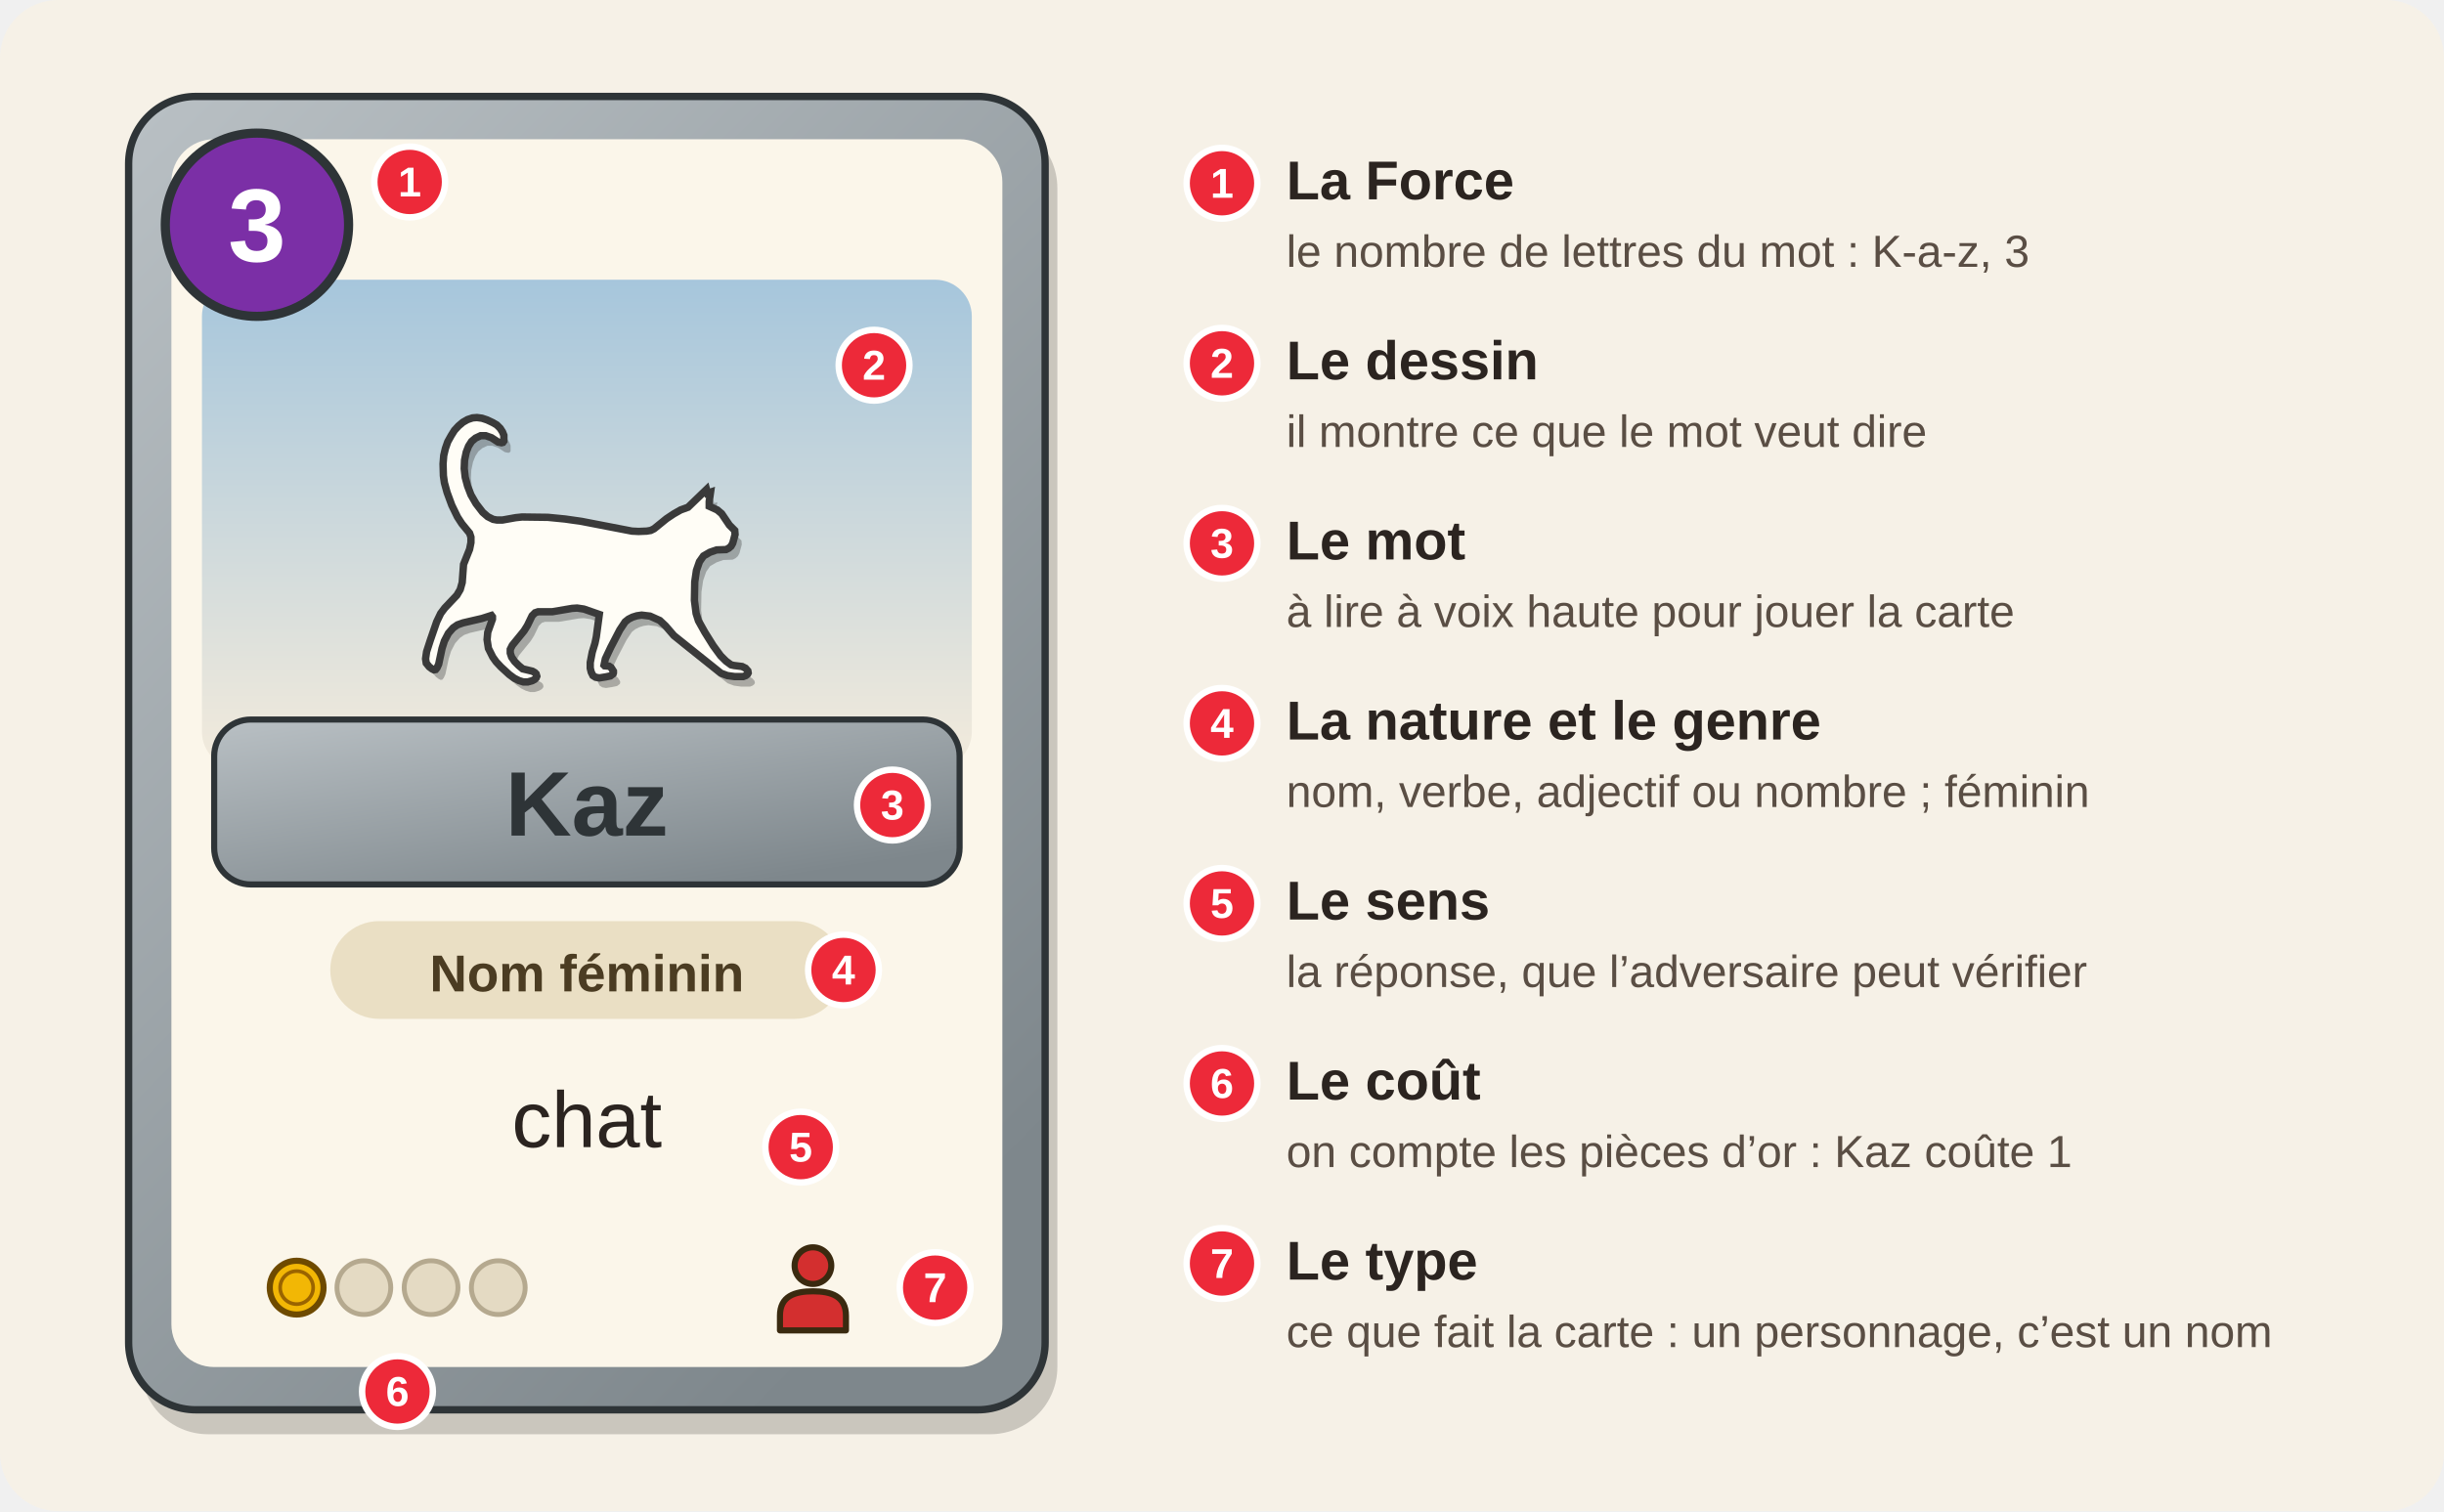
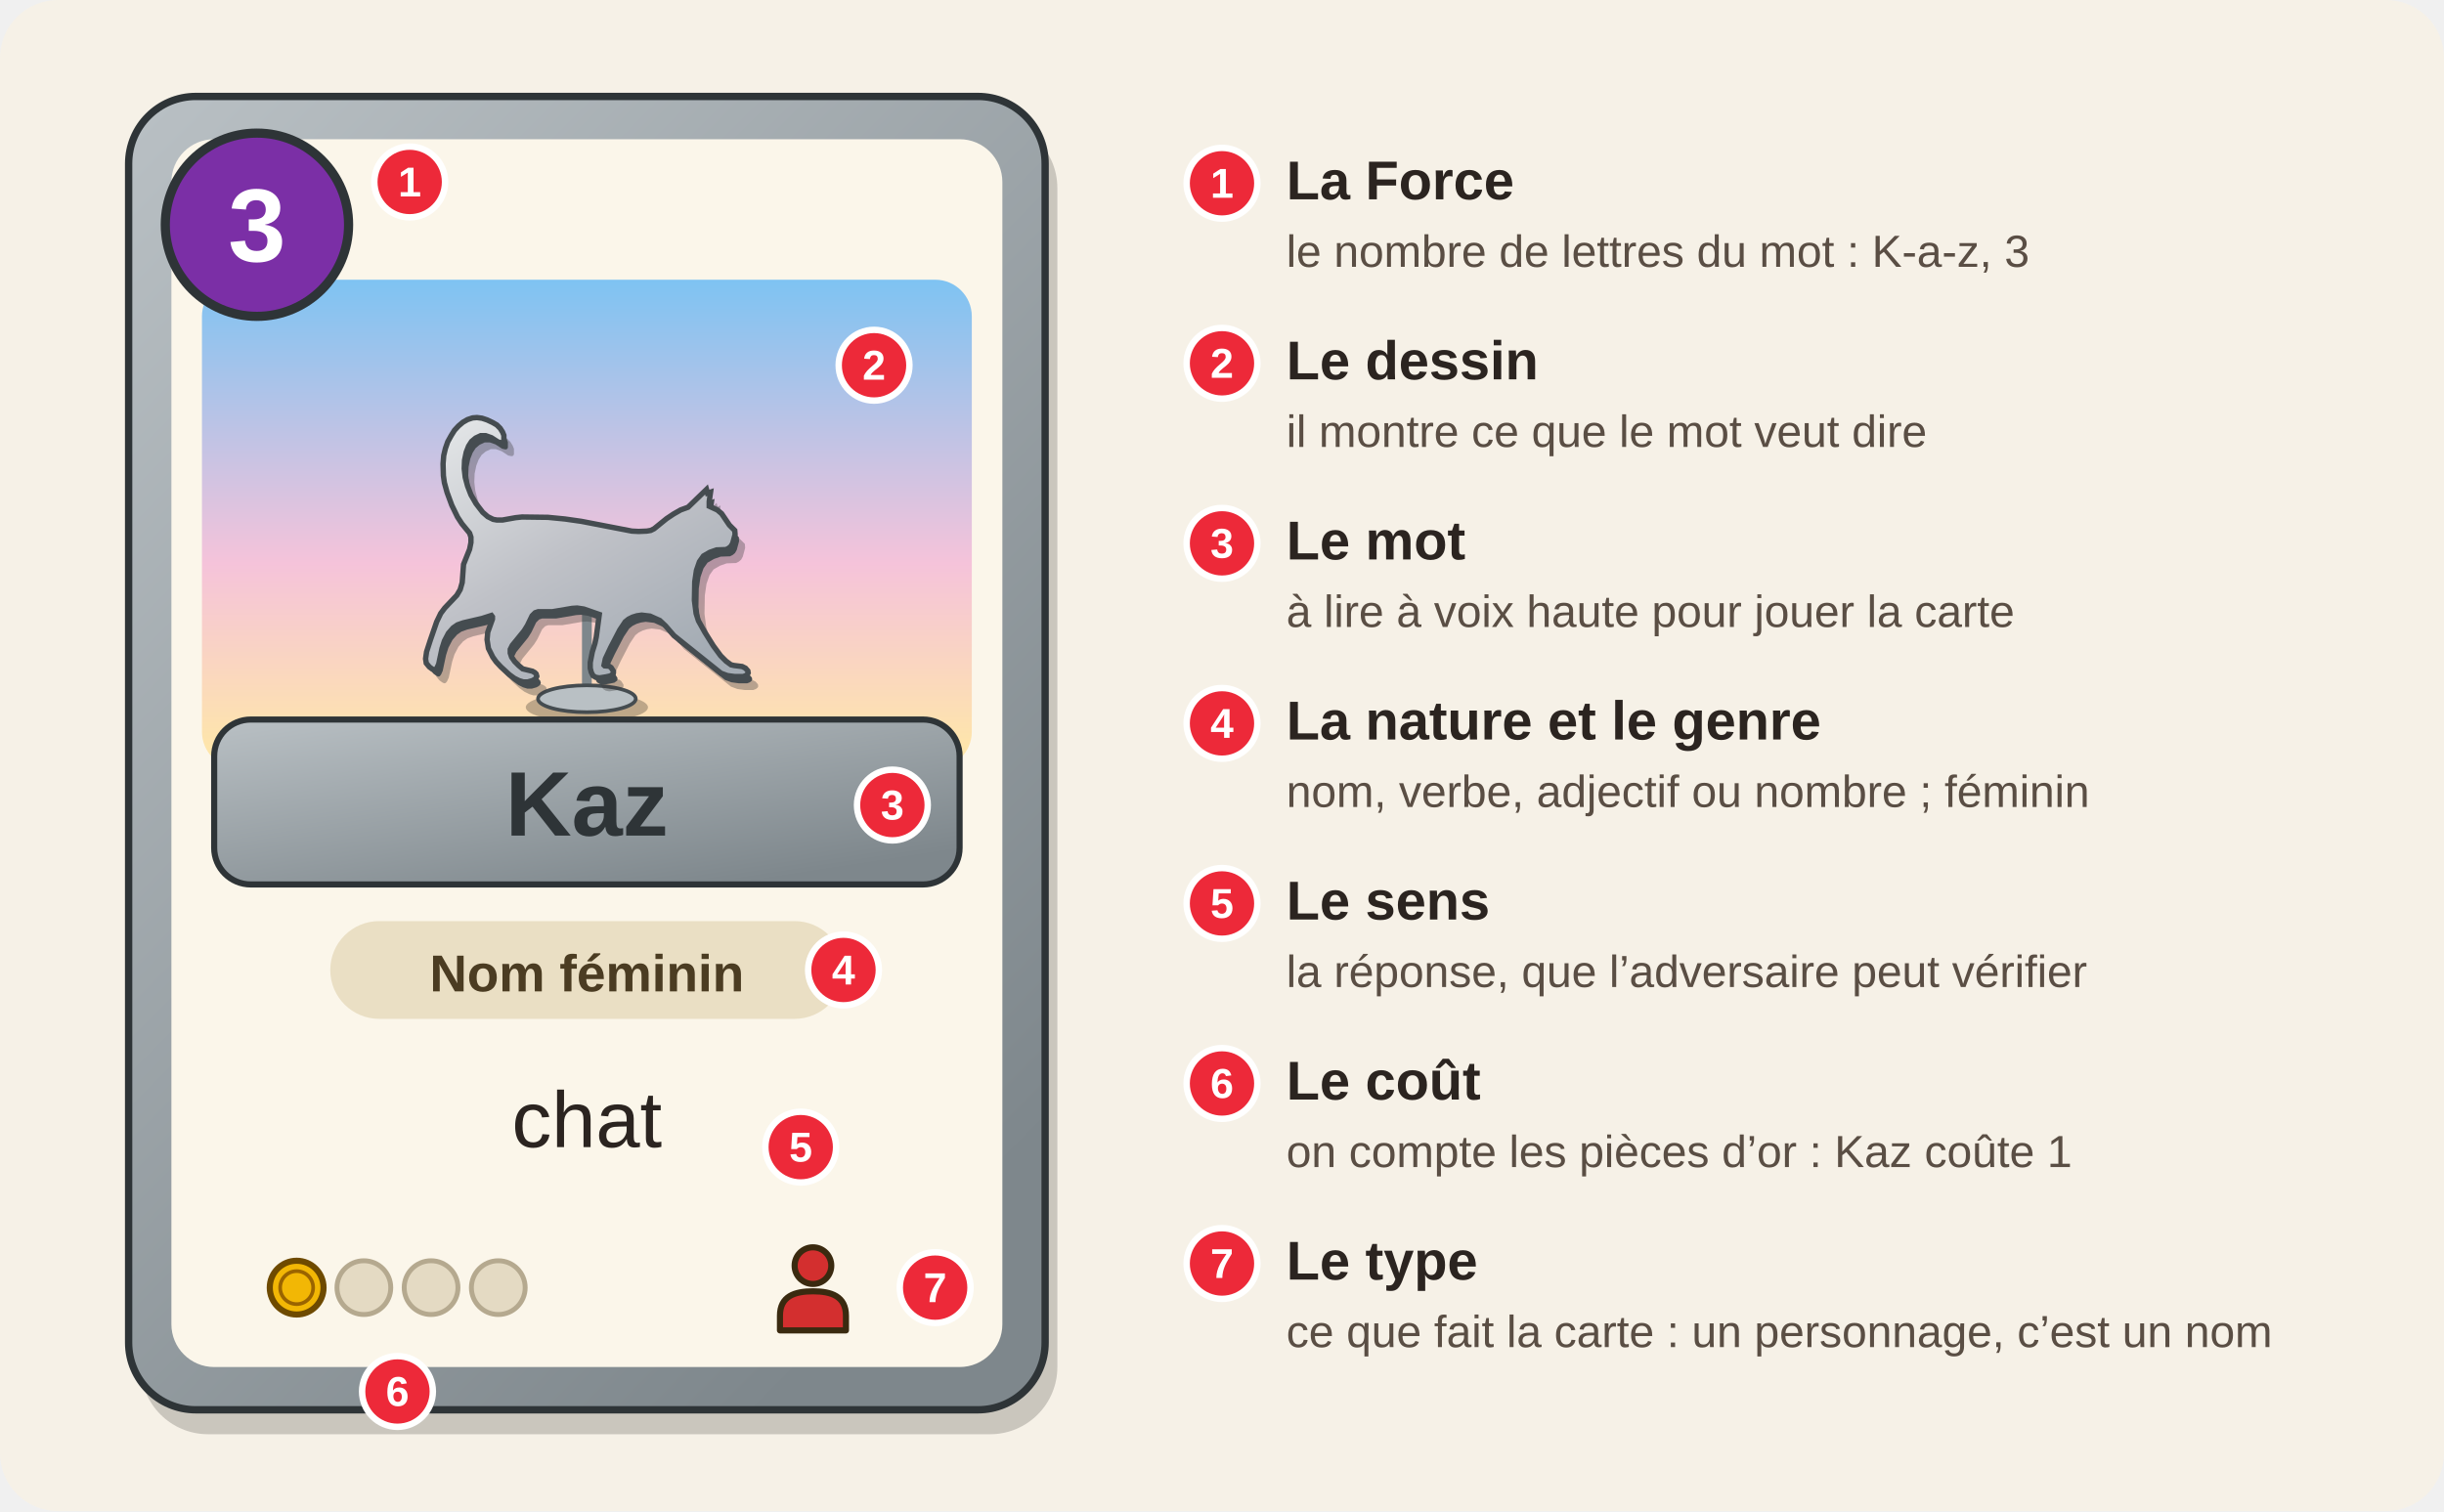
<svg xmlns="http://www.w3.org/2000/svg" viewBox="0 0 760 470" role="img" aria-label="Une carte annotée : la Force, le dessin, le mot, la nature, le sens, le coût et le type">
  <rect width="760" height="470" rx="18" fill="#F6F1E7" />
  <g transform="translate(40 30) scale(1.9)">
    <defs>
      <linearGradient id="m1" x1="0" y1="0" x2=".7" y2="1">
        <stop offset="0" stop-color="#B9C0C4" />
        <stop offset="1" stop-color="#7E878C" />
      </linearGradient>
      <linearGradient id="c2" x1="0" y1="0" x2="0" y2="1">
-         <stop offset="0" stop-color="#A6C6DC" />
-         <stop offset="1" stop-color="#F3EBDC" />
+         <stop offset="0" stop-color="#7EC3F2" />
+         <stop offset=".58" stop-color="#F5C3DA" />
+         <stop offset="1" stop-color="#FFE9A6" />
+       </linearGradient>
+       <linearGradient id="f3" x1="0" y1="0" x2=".7" y2="1">
+         <stop offset="0" stop-color="#E6E9EA" />
+         <stop offset=".55" stop-color="#BFC1C7" />
+         <stop offset="1" stop-color="#A4ACB4" />
      </linearGradient>
    </defs>
    <rect x="2" y="4" width="150" height="215" rx="11" fill="#000" opacity=".18" />
    <rect width="150" height="215" rx="11" fill="url(#m1)" stroke="#2E3437" stroke-width="1.2" />
    <rect x="7" y="7" width="136" height="201" rx="7" fill="#FBF6EA" />
    <rect x="12" y="30" width="126" height="80" rx="6" fill="url(#c2)" />
+     <rect x="74.2" y="70" width="1.6" height="28" fill="#7E878C" />
+     <ellipse cx="75" cy="100" rx="10" ry="2.4" fill="#000" opacity=".25" />
+     <ellipse cx="75" cy="98.6" rx="8" ry="2.2" fill="#B9C0C4" stroke="#454C50" stroke-width=".6" />
    <g transform="translate(75 70) scale(.55)">
-       <path d="M-34 -31.6 -35.5 -31.1 -36.9 -30.3 -38.2 -29.2 -39.4 -27.9 -40.4 -26.3 -41.4 -24.5 -42.1 -22.5 -42.6 -20.4 -42.8 -17.9 -42.7 -14.4 -42.4 -12.3 -41.6 -9.4 -40.2 -5.6 -38.5 -2.1 -37.2 -0.1 -34.9 2.7 -34.5 3.9 -34.5 5.5 -34.9 7.5 -36.7 12 -37.1 17.4 -37.7 19.5 -38.7 21.2 -42.3 25 -43.5 26.6 -44.7 29.1 -46.6 34.6 -47.7 38 -48 40.1 -47.8 41.4 -46.9 42.5 -46.1 43.1 -45.5 43.4 -45 43.3 -44.6 42.8 -44.1 41.7 -43.1 37 -42.4 34.8 -41.2 32.5 -39.8 30.9 -38.5 30 -36.8 29.4 -31.2 28.1 -28.4 27.2 -28.1 27.6 -28.1 28.3 -29.5 32.2 -29.7 34.4 -29.3 37 -28 39.6 -27 41 -25.6 42.5 -23.1 44.8 -21.6 45.9 -20.2 46.6 -18.9 47 -17.6 47 -16.2 46.6 -15.5 46.2 -15.1 45.8 -14.9 45.3 -15.1 44.6 -15.5 44.2 -16.2 43.8 -19.1 43.1 -20.3 42.1 -21.5 40.9 -22.4 39.6 -22.8 38.4 -22.8 37.3 -22.2 36.1 -18.7 31.8 -17.7 30.2 -16.3 27.3 -15.4 26.4 -14.5 26.1 -10.3 26.1 -4.4 25.1 -2.9 25 -0.9 25.3 3.7 26.9 2.8 33.6 2.4 35.5 1.6 38.1 1 41.2 1 42.9 1.3 44.1 1.8 45.1 2.6 45.6 3.7 45.8 5.6 45.5 7 45.2 7.8 44.6 7.9 44.3 7.9 43.8 7.2 42.7 6.6 42.3 5.3 42.2 5.1 42 5.5 40.1 7.1 36.7 9.8 31.5 11.4 29.1 12.4 28.3 13.6 27.7 14.9 27.3 16.3 27.1 18.8 27.4 21.7 28.7 23.4 30.3 25.9 33.2 39.9 44.4 41.8 45.1 44 45.4 46.5 45.4 47.3 45.1 47.8 44.7 48 44.3 47.9 43.7 47.2 42.9 46.2 42.4 43.8 42.1 42.9 41.9 41.4 40.8 39.8 39.2 37.6 36.2 35.1 32.2 33.2 28.8 32.5 26.6 32 22.7 32.1 17.2 32.6 13.8 33.5 11.2 34.7 9.5 36.6 8.4 38.6 7.7 41.4 7.6 42.2 7.2 42.9 6.6 43.4 5.7 44.1 3.1 44 1.9 42.4 0.3 40.1 -3.1 38.8 -4.2 36.4 -5.3 36.4 -6.7 36.8 -9.5 35.9 -9.2 35.6 -10.3 30.1 -5 27.9 -4.2 25.8 -3 23.7 -1.6 20 1.4 19 1.9 17.8 2.1 15.4 2.2 13.4 2.1 -1.6 -0.8 -6.5 -1.5 -11.6 -2 -19.3 -2.1 -21.2 -1.9 -25.1 -1.2 -26.8 -1.2 -27.9 -1.4 -29.5 -2.2 -31 -3.5 -33 -6.1 -34.5 -8.7 -35.5 -11.3 -36.2 -13.9 -36.5 -16.5 -36.4 -19 -35.9 -21.4 -35.2 -23.2 -34.3 -24.6 -33.1 -25.6 -31.6 -26.3 -30.1 -26.3 -28.4 -25.7 -26.4 -24.4 -25.4 -24.2 -25 -24.3 -24.7 -24.7 -24.7 -26.4 -25.1 -27.4 -25.8 -28.5 -26.8 -29.5 -28 -30.2 -29.7 -31 -31.2 -31.5 -32.7 -31.7Z" fill-rule="evenodd" fill="#3a3a3a" opacity=".35" transform="translate(2 3)" />
-       <path d="M-34 -31.6 -35.5 -31.1 -36.9 -30.3 -38.2 -29.2 -39.4 -27.9 -40.4 -26.3 -41.4 -24.5 -42.1 -22.5 -42.6 -20.4 -42.8 -17.9 -42.7 -14.4 -42.4 -12.3 -41.6 -9.4 -40.2 -5.6 -38.5 -2.1 -37.2 -0.1 -34.9 2.7 -34.5 3.9 -34.5 5.5 -34.9 7.5 -36.7 12 -37.1 17.4 -37.7 19.5 -38.7 21.2 -42.3 25 -43.5 26.6 -44.7 29.1 -46.6 34.6 -47.7 38 -48 40.1 -47.8 41.4 -46.9 42.5 -46.1 43.1 -45.5 43.4 -45 43.3 -44.6 42.8 -44.1 41.7 -43.1 37 -42.4 34.8 -41.2 32.5 -39.8 30.9 -38.5 30 -36.8 29.4 -31.2 28.1 -28.4 27.2 -28.1 27.6 -28.1 28.3 -29.5 32.2 -29.7 34.4 -29.3 37 -28 39.6 -27 41 -25.6 42.5 -23.1 44.8 -21.6 45.9 -20.2 46.6 -18.9 47 -17.6 47 -16.2 46.6 -15.5 46.2 -15.1 45.8 -14.9 45.3 -15.1 44.6 -15.5 44.2 -16.2 43.8 -19.1 43.1 -20.3 42.1 -21.5 40.9 -22.4 39.6 -22.8 38.4 -22.8 37.3 -22.2 36.1 -18.7 31.8 -17.7 30.2 -16.3 27.3 -15.4 26.4 -14.5 26.1 -10.3 26.1 -4.4 25.1 -2.9 25 -0.9 25.3 3.7 26.9 2.8 33.6 2.4 35.5 1.6 38.1 1 41.2 1 42.9 1.3 44.1 1.8 45.1 2.6 45.6 3.7 45.8 5.6 45.5 7 45.2 7.8 44.6 7.9 44.3 7.9 43.8 7.2 42.7 6.6 42.3 5.3 42.2 5.1 42 5.5 40.1 7.1 36.7 9.8 31.5 11.4 29.1 12.4 28.3 13.6 27.7 14.9 27.3 16.3 27.1 18.8 27.4 21.7 28.7 23.4 30.3 25.9 33.2 39.9 44.4 41.8 45.1 44 45.4 46.5 45.4 47.3 45.1 47.8 44.7 48 44.3 47.9 43.7 47.2 42.9 46.2 42.4 43.8 42.1 42.9 41.9 41.4 40.8 39.8 39.2 37.6 36.2 35.1 32.2 33.2 28.8 32.5 26.6 32 22.7 32.1 17.2 32.6 13.8 33.5 11.2 34.7 9.5 36.6 8.4 38.6 7.7 41.4 7.6 42.2 7.2 42.9 6.6 43.4 5.7 44.1 3.1 44 1.9 42.4 0.3 40.1 -3.1 38.8 -4.2 36.4 -5.3 36.4 -6.7 36.8 -9.5 35.9 -9.2 35.6 -10.3 30.1 -5 27.9 -4.2 25.8 -3 23.7 -1.6 20 1.4 19 1.9 17.8 2.1 15.4 2.2 13.4 2.1 -1.6 -0.8 -6.5 -1.5 -11.6 -2 -19.3 -2.1 -21.2 -1.9 -25.1 -1.2 -26.8 -1.2 -27.9 -1.4 -29.5 -2.2 -31 -3.5 -33 -6.1 -34.5 -8.7 -35.5 -11.3 -36.2 -13.9 -36.5 -16.5 -36.4 -19 -35.9 -21.4 -35.2 -23.2 -34.3 -24.6 -33.1 -25.6 -31.6 -26.3 -30.1 -26.3 -28.4 -25.7 -26.4 -24.4 -25.4 -24.2 -25 -24.3 -24.7 -24.7 -24.7 -26.4 -25.1 -27.4 -25.8 -28.5 -26.8 -29.5 -28 -30.2 -29.7 -31 -31.2 -31.5 -32.7 -31.7Z" fill-rule="evenodd" fill="#FFFDF6" stroke="#3a3a3a" stroke-width="2.2" />
+       <path d="M-34 -31.6 -35.5 -31.1 -36.9 -30.3 -38.2 -29.2 -39.4 -27.9 -40.4 -26.3 -41.4 -24.5 -42.1 -22.5 -42.6 -20.4 -42.8 -17.9 -42.7 -14.4 -42.4 -12.3 -41.6 -9.4 -40.2 -5.6 -38.5 -2.1 -37.2 -0.1 -34.9 2.7 -34.5 3.9 -34.5 5.5 -34.9 7.5 -36.7 12 -37.1 17.4 -37.7 19.5 -38.7 21.2 -42.3 25 -43.5 26.6 -44.7 29.1 -46.6 34.6 -47.7 38 -48 40.1 -47.8 41.4 -46.9 42.5 -46.1 43.1 -45.5 43.4 -45 43.3 -44.6 42.8 -44.1 41.7 -43.1 37 -42.4 34.8 -41.2 32.5 -39.8 30.9 -38.5 30 -36.8 29.4 -31.2 28.1 -28.4 27.2 -28.1 27.6 -28.1 28.3 -29.5 32.2 -29.7 34.4 -29.3 37 -28 39.6 -27 41 -25.6 42.5 -23.1 44.8 -21.6 45.9 -20.2 46.6 -18.9 47 -17.6 47 -16.2 46.6 -15.5 46.2 -15.1 45.8 -14.9 45.3 -15.1 44.6 -15.5 44.2 -16.2 43.8 -19.1 43.1 -20.3 42.1 -21.5 40.9 -22.4 39.6 -22.8 38.4 -22.8 37.3 -22.2 36.1 -18.7 31.8 -17.7 30.2 -16.3 27.3 -15.4 26.4 -14.5 26.1 -10.3 26.1 -4.4 25.1 -2.9 25 -0.9 25.3 3.7 26.9 2.8 33.6 2.4 35.5 1.6 38.1 1 41.2 1 42.9 1.3 44.1 1.8 45.1 2.6 45.6 3.7 45.8 5.6 45.5 7 45.2 7.8 44.6 7.9 44.3 7.9 43.8 7.2 42.7 6.6 42.3 5.3 42.2 5.1 42 5.5 40.1 7.1 36.7 9.8 31.5 11.4 29.1 12.4 28.3 13.6 27.7 14.9 27.3 16.3 27.1 18.8 27.4 21.7 28.7 23.4 30.3 25.9 33.2 39.9 44.4 41.8 45.1 44 45.4 46.5 45.4 47.3 45.1 47.8 44.7 48 44.3 47.9 43.7 47.2 42.9 46.2 42.4 43.8 42.1 42.9 41.9 41.4 40.8 39.8 39.2 37.6 36.2 35.1 32.2 33.2 28.8 32.5 26.6 32 22.7 32.1 17.2 32.6 13.8 33.5 11.2 34.7 9.5 36.6 8.4 38.6 7.7 41.4 7.6 42.2 7.2 42.9 6.6 43.4 5.7 44.1 3.1 44 1.9 42.4 0.3 40.1 -3.1 38.8 -4.2 36.4 -5.3 36.4 -6.7 36.8 -9.5 35.9 -9.2 35.6 -10.3 30.1 -5 27.9 -4.2 25.8 -3 23.7 -1.6 20 1.4 19 1.9 17.8 2.1 15.4 2.2 13.4 2.1 -1.6 -0.8 -6.5 -1.5 -11.6 -2 -19.3 -2.1 -21.2 -1.9 -25.1 -1.2 -26.8 -1.2 -27.9 -1.4 -29.5 -2.2 -31 -3.5 -33 -6.1 -34.5 -8.7 -35.5 -11.3 -36.2 -13.9 -36.5 -16.5 -36.4 -19 -35.9 -21.4 -35.2 -23.2 -34.3 -24.6 -33.1 -25.6 -31.6 -26.3 -30.1 -26.3 -28.4 -25.7 -26.4 -24.4 -25.4 -24.2 -25 -24.3 -24.7 -24.7 -24.7 -26.4 -25.1 -27.4 -25.8 -28.5 -26.8 -29.5 -28 -30.2 -29.7 -31 -31.2 -31.5 -32.7 -31.7Z" fill-rule="evenodd" fill="#3a3a3a" opacity=".35" transform="translate(3 4)" />
+       <path d="M-34 -31.6 -35.5 -31.1 -36.9 -30.3 -38.2 -29.2 -39.4 -27.9 -40.4 -26.3 -41.4 -24.5 -42.1 -22.5 -42.6 -20.4 -42.8 -17.9 -42.7 -14.4 -42.4 -12.3 -41.6 -9.4 -40.2 -5.6 -38.5 -2.1 -37.2 -0.1 -34.9 2.7 -34.5 3.9 -34.5 5.5 -34.9 7.5 -36.7 12 -37.1 17.4 -37.7 19.5 -38.7 21.2 -42.3 25 -43.5 26.6 -44.7 29.1 -46.6 34.6 -47.7 38 -48 40.1 -47.8 41.4 -46.9 42.5 -46.1 43.1 -45.5 43.4 -45 43.3 -44.6 42.8 -44.1 41.7 -43.1 37 -42.4 34.8 -41.2 32.5 -39.8 30.9 -38.5 30 -36.8 29.4 -31.2 28.1 -28.4 27.2 -28.1 27.6 -28.1 28.3 -29.5 32.2 -29.7 34.4 -29.3 37 -28 39.6 -27 41 -25.6 42.5 -23.1 44.8 -21.6 45.9 -20.2 46.6 -18.9 47 -17.6 47 -16.2 46.6 -15.5 46.2 -15.1 45.8 -14.9 45.3 -15.1 44.6 -15.5 44.2 -16.2 43.8 -19.1 43.1 -20.3 42.1 -21.5 40.9 -22.4 39.6 -22.8 38.4 -22.8 37.3 -22.2 36.1 -18.7 31.8 -17.7 30.2 -16.3 27.3 -15.4 26.4 -14.5 26.1 -10.3 26.1 -4.4 25.1 -2.9 25 -0.9 25.3 3.7 26.9 2.8 33.6 2.4 35.5 1.6 38.1 1 41.2 1 42.9 1.3 44.1 1.8 45.1 2.6 45.6 3.7 45.8 5.6 45.5 7 45.2 7.8 44.6 7.9 44.3 7.9 43.8 7.2 42.7 6.6 42.3 5.3 42.2 5.1 42 5.5 40.1 7.1 36.7 9.8 31.5 11.4 29.1 12.4 28.3 13.6 27.7 14.9 27.3 16.3 27.1 18.8 27.4 21.7 28.7 23.4 30.3 25.9 33.2 39.9 44.4 41.8 45.1 44 45.4 46.5 45.4 47.3 45.1 47.8 44.7 48 44.3 47.9 43.7 47.2 42.9 46.2 42.4 43.8 42.1 42.9 41.9 41.4 40.8 39.8 39.2 37.6 36.2 35.1 32.2 33.2 28.8 32.5 26.6 32 22.7 32.1 17.2 32.6 13.8 33.5 11.2 34.7 9.5 36.6 8.4 38.6 7.7 41.4 7.6 42.2 7.2 42.9 6.6 43.4 5.7 44.1 3.1 44 1.9 42.4 0.3 40.1 -3.1 38.8 -4.2 36.4 -5.3 36.4 -6.7 36.8 -9.5 35.9 -9.2 35.6 -10.3 30.1 -5 27.9 -4.2 25.8 -3 23.7 -1.6 20 1.4 19 1.9 17.8 2.1 15.4 2.2 13.4 2.1 -1.6 -0.8 -6.5 -1.5 -11.6 -2 -19.3 -2.1 -21.2 -1.9 -25.1 -1.2 -26.8 -1.2 -27.9 -1.4 -29.5 -2.2 -31 -3.5 -33 -6.1 -34.5 -8.7 -35.5 -11.3 -36.2 -13.9 -36.5 -16.5 -36.4 -19 -35.9 -21.4 -35.2 -23.2 -34.3 -24.6 -33.1 -25.6 -31.6 -26.3 -30.1 -26.3 -28.4 -25.7 -26.4 -24.4 -25.4 -24.2 -25 -24.3 -24.7 -24.7 -24.7 -26.4 -25.1 -27.4 -25.8 -28.5 -26.8 -29.5 -28 -30.2 -29.7 -31 -31.2 -31.5 -32.7 -31.7Z" fill-rule="evenodd" fill="#454C50" transform="translate(1.2 2)" />
+       <path d="M-34 -31.6 -35.5 -31.1 -36.9 -30.3 -38.2 -29.2 -39.4 -27.9 -40.4 -26.3 -41.4 -24.5 -42.1 -22.5 -42.6 -20.4 -42.8 -17.9 -42.7 -14.4 -42.4 -12.3 -41.6 -9.4 -40.2 -5.6 -38.5 -2.1 -37.2 -0.1 -34.9 2.7 -34.5 3.9 -34.5 5.5 -34.9 7.5 -36.7 12 -37.1 17.4 -37.7 19.5 -38.7 21.2 -42.3 25 -43.5 26.6 -44.7 29.1 -46.6 34.6 -47.7 38 -48 40.1 -47.8 41.4 -46.9 42.5 -46.1 43.1 -45.5 43.4 -45 43.3 -44.6 42.8 -44.1 41.7 -43.1 37 -42.4 34.8 -41.2 32.5 -39.8 30.9 -38.5 30 -36.8 29.4 -31.2 28.1 -28.4 27.2 -28.1 27.6 -28.1 28.3 -29.5 32.2 -29.7 34.4 -29.3 37 -28 39.6 -27 41 -25.6 42.5 -23.1 44.8 -21.6 45.9 -20.2 46.6 -18.9 47 -17.6 47 -16.2 46.6 -15.5 46.2 -15.1 45.8 -14.9 45.3 -15.1 44.6 -15.5 44.2 -16.2 43.8 -19.1 43.1 -20.3 42.1 -21.5 40.9 -22.4 39.6 -22.8 38.4 -22.8 37.3 -22.2 36.1 -18.7 31.8 -17.7 30.2 -16.3 27.3 -15.4 26.4 -14.5 26.1 -10.3 26.1 -4.4 25.1 -2.9 25 -0.9 25.3 3.7 26.9 2.8 33.6 2.4 35.5 1.6 38.1 1 41.2 1 42.9 1.3 44.1 1.8 45.1 2.6 45.6 3.7 45.8 5.6 45.5 7 45.2 7.8 44.6 7.9 44.3 7.9 43.8 7.2 42.7 6.6 42.3 5.3 42.2 5.1 42 5.5 40.1 7.1 36.7 9.8 31.5 11.4 29.1 12.4 28.3 13.6 27.7 14.9 27.3 16.3 27.1 18.8 27.4 21.7 28.7 23.4 30.3 25.9 33.2 39.9 44.4 41.8 45.1 44 45.4 46.5 45.4 47.3 45.1 47.8 44.7 48 44.3 47.9 43.7 47.2 42.9 46.2 42.4 43.8 42.1 42.9 41.9 41.4 40.8 39.8 39.2 37.6 36.2 35.1 32.2 33.2 28.8 32.5 26.6 32 22.7 32.1 17.2 32.6 13.8 33.5 11.2 34.7 9.5 36.6 8.4 38.6 7.7 41.4 7.6 42.2 7.2 42.9 6.6 43.4 5.7 44.1 3.1 44 1.9 42.4 0.3 40.1 -3.1 38.8 -4.2 36.4 -5.3 36.4 -6.7 36.8 -9.5 35.9 -9.2 35.6 -10.3 30.1 -5 27.9 -4.2 25.8 -3 23.7 -1.6 20 1.4 19 1.9 17.8 2.1 15.4 2.2 13.4 2.1 -1.6 -0.8 -6.5 -1.5 -11.6 -2 -19.3 -2.1 -21.2 -1.9 -25.1 -1.2 -26.8 -1.2 -27.9 -1.4 -29.5 -2.2 -31 -3.5 -33 -6.1 -34.5 -8.7 -35.5 -11.3 -36.2 -13.9 -36.5 -16.5 -36.4 -19 -35.9 -21.4 -35.2 -23.2 -34.3 -24.6 -33.1 -25.6 -31.6 -26.3 -30.1 -26.3 -28.4 -25.7 -26.4 -24.4 -25.4 -24.2 -25 -24.3 -24.7 -24.7 -24.7 -26.4 -25.1 -27.4 -25.8 -28.5 -26.8 -29.5 -28 -30.2 -29.7 -31 -31.2 -31.5 -32.7 -31.7Z" fill-rule="evenodd" fill="url(#f3)" stroke="#454C50" stroke-width="1.6" />
    </g>
    <circle cx="21" cy="21" r="15" fill="#7B2FA6" stroke="#2E3437" stroke-width="1.5" />
    <text x="21" y="27" text-anchor="middle" font-family="'Helvetica Neue', Arial, sans-serif" font-size="17" font-weight="800" fill="#fff">3</text>
    <rect x="14" y="102" width="122" height="27" rx="6" fill="url(#m1)" stroke="#2E3437" stroke-width="1" />
    <text x="75" y="121" text-anchor="middle" font-family="'Helvetica Neue', Arial, sans-serif" font-size="15" font-weight="800" fill="#2E3437">Kaz</text>
    <rect x="33" y="135" width="84" height="16" rx="8" fill="#EADFC4" />
    <text x="75" y="146.5" text-anchor="middle" font-family="'Helvetica Neue', Arial, sans-serif" font-size="8.5" font-weight="700" fill="#4b3c22">Nom féminin</text>
    <text x="75" y="172" text-anchor="middle" font-family="'Helvetica Neue', Arial, sans-serif" font-size="13" fill="#2b2420">chat</text>
    <circle cx="27.5" cy="195" r="4.4" fill="#F2B705" stroke="#6E4A00" stroke-width="1" />
    <circle cx="27.5" cy="195" r="2.7" fill="none" stroke="#9A6400" stroke-width=".6" />
    <circle cx="38.5" cy="195" r="4.4" fill="#E4DAC3" stroke="#B5A98F" stroke-width=".8" />
    <circle cx="49.5" cy="195" r="4.4" fill="#E4DAC3" stroke="#B5A98F" stroke-width=".8" />
    <circle cx="60.5" cy="195" r="4.4" fill="#E4DAC3" stroke="#B5A98F" stroke-width=".8" />
    <circle cx="112" cy="191.4" r="3" fill="#D32F2F" stroke="#3a2a10" stroke-width="1" stroke-linejoin="round" />
    <path d="M106.6 202 V199.6 C106.6 196.4 109 195.6 112 195.6 C115 195.6 117.4 196.4 117.4 199.6 V202 Z" fill="#D32F2F" stroke="#3a2a10" stroke-width="1" stroke-linejoin="round" />
  </g>
  <circle cx="127.4" cy="56.6" r="11" fill="#ED2939" stroke="#fff" stroke-width="2" />
  <text x="127.4" y="61.1" text-anchor="middle" font-family="'Helvetica Neue', Arial, sans-serif" font-size="13" font-weight="800" fill="#fff">1</text>
  <circle cx="380" cy="57" r="11" fill="#ED2939" stroke="#fff" stroke-width="2" />
  <text x="380" y="61.5" text-anchor="middle" font-family="'Helvetica Neue', Arial, sans-serif" font-size="13" font-weight="800" fill="#fff">1</text>
  <text x="400" y="62" text-anchor="start" font-family="'Helvetica Neue', Arial, sans-serif" font-size="17" font-weight="800" fill="#2b2420">La Force</text>
  <text x="400" y="83" text-anchor="start" font-family="'Helvetica Neue', Arial, sans-serif" font-size="14" font-weight="400" fill="#5a4e44">le nombre de lettres du mot : K-a-z, 3</text>
  <circle cx="271.8" cy="113.6" r="11" fill="#ED2939" stroke="#fff" stroke-width="2" />
  <text x="271.8" y="118.1" text-anchor="middle" font-family="'Helvetica Neue', Arial, sans-serif" font-size="13" font-weight="800" fill="#fff">2</text>
  <circle cx="380" cy="113" r="11" fill="#ED2939" stroke="#fff" stroke-width="2" />
  <text x="380" y="117.5" text-anchor="middle" font-family="'Helvetica Neue', Arial, sans-serif" font-size="13" font-weight="800" fill="#fff">2</text>
  <text x="400" y="118" text-anchor="start" font-family="'Helvetica Neue', Arial, sans-serif" font-size="17" font-weight="800" fill="#2b2420">Le dessin</text>
  <text x="400" y="139" text-anchor="start" font-family="'Helvetica Neue', Arial, sans-serif" font-size="14" font-weight="400" fill="#5a4e44">il montre ce que le mot veut dire</text>
  <circle cx="277.5" cy="250.4" r="11" fill="#ED2939" stroke="#fff" stroke-width="2" />
  <text x="277.5" y="254.9" text-anchor="middle" font-family="'Helvetica Neue', Arial, sans-serif" font-size="13" font-weight="800" fill="#fff">3</text>
  <circle cx="380" cy="169" r="11" fill="#ED2939" stroke="#fff" stroke-width="2" />
  <text x="380" y="173.5" text-anchor="middle" font-family="'Helvetica Neue', Arial, sans-serif" font-size="13" font-weight="800" fill="#fff">3</text>
  <text x="400" y="174" text-anchor="start" font-family="'Helvetica Neue', Arial, sans-serif" font-size="17" font-weight="800" fill="#2b2420">Le mot</text>
  <text x="400" y="195" text-anchor="start" font-family="'Helvetica Neue', Arial, sans-serif" font-size="14" font-weight="400" fill="#5a4e44">à lire à voix haute pour jouer la carte</text>
  <circle cx="262.3" cy="301.7" r="11" fill="#ED2939" stroke="#fff" stroke-width="2" />
  <text x="262.3" y="306.2" text-anchor="middle" font-family="'Helvetica Neue', Arial, sans-serif" font-size="13" font-weight="800" fill="#fff">4</text>
  <circle cx="380" cy="225" r="11" fill="#ED2939" stroke="#fff" stroke-width="2" />
  <text x="380" y="229.5" text-anchor="middle" font-family="'Helvetica Neue', Arial, sans-serif" font-size="13" font-weight="800" fill="#fff">4</text>
  <text x="400" y="230" text-anchor="start" font-family="'Helvetica Neue', Arial, sans-serif" font-size="17" font-weight="800" fill="#2b2420">La nature et le genre</text>
  <text x="400" y="251" text-anchor="start" font-family="'Helvetica Neue', Arial, sans-serif" font-size="14" font-weight="400" fill="#5a4e44">nom, verbe, adjectif ou nombre ; féminin</text>
  <circle cx="249.0" cy="356.8" r="11" fill="#ED2939" stroke="#fff" stroke-width="2" />
  <text x="249.0" y="361.3" text-anchor="middle" font-family="'Helvetica Neue', Arial, sans-serif" font-size="13" font-weight="800" fill="#fff">5</text>
  <circle cx="380" cy="281" r="11" fill="#ED2939" stroke="#fff" stroke-width="2" />
  <text x="380" y="285.5" text-anchor="middle" font-family="'Helvetica Neue', Arial, sans-serif" font-size="13" font-weight="800" fill="#fff">5</text>
  <text x="400" y="286" text-anchor="start" font-family="'Helvetica Neue', Arial, sans-serif" font-size="17" font-weight="800" fill="#2b2420">Le sens</text>
  <text x="400" y="307" text-anchor="start" font-family="'Helvetica Neue', Arial, sans-serif" font-size="14" font-weight="400" fill="#5a4e44">la réponse, que l’adversaire peut vérifier</text>
  <circle cx="123.6" cy="432.8" r="11" fill="#ED2939" stroke="#fff" stroke-width="2" />
  <text x="123.6" y="437.3" text-anchor="middle" font-family="'Helvetica Neue', Arial, sans-serif" font-size="13" font-weight="800" fill="#fff">6</text>
  <circle cx="380" cy="337" r="11" fill="#ED2939" stroke="#fff" stroke-width="2" />
  <text x="380" y="341.5" text-anchor="middle" font-family="'Helvetica Neue', Arial, sans-serif" font-size="13" font-weight="800" fill="#fff">6</text>
  <text x="400" y="342" text-anchor="start" font-family="'Helvetica Neue', Arial, sans-serif" font-size="17" font-weight="800" fill="#2b2420">Le coût</text>
  <text x="400" y="363" text-anchor="start" font-family="'Helvetica Neue', Arial, sans-serif" font-size="14" font-weight="400" fill="#5a4e44">on compte les pièces d’or : Kaz coûte 1</text>
  <circle cx="290.8" cy="400.5" r="11" fill="#ED2939" stroke="#fff" stroke-width="2" />
  <text x="290.8" y="405.0" text-anchor="middle" font-family="'Helvetica Neue', Arial, sans-serif" font-size="13" font-weight="800" fill="#fff">7</text>
  <circle cx="380" cy="393" r="11" fill="#ED2939" stroke="#fff" stroke-width="2" />
  <text x="380" y="397.5" text-anchor="middle" font-family="'Helvetica Neue', Arial, sans-serif" font-size="13" font-weight="800" fill="#fff">7</text>
  <text x="400" y="398" text-anchor="start" font-family="'Helvetica Neue', Arial, sans-serif" font-size="17" font-weight="800" fill="#2b2420">Le type</text>
  <text x="400" y="419" text-anchor="start" font-family="'Helvetica Neue', Arial, sans-serif" font-size="14" font-weight="400" fill="#5a4e44">ce que fait la carte : un personnage, c’est un nom</text>
</svg>
